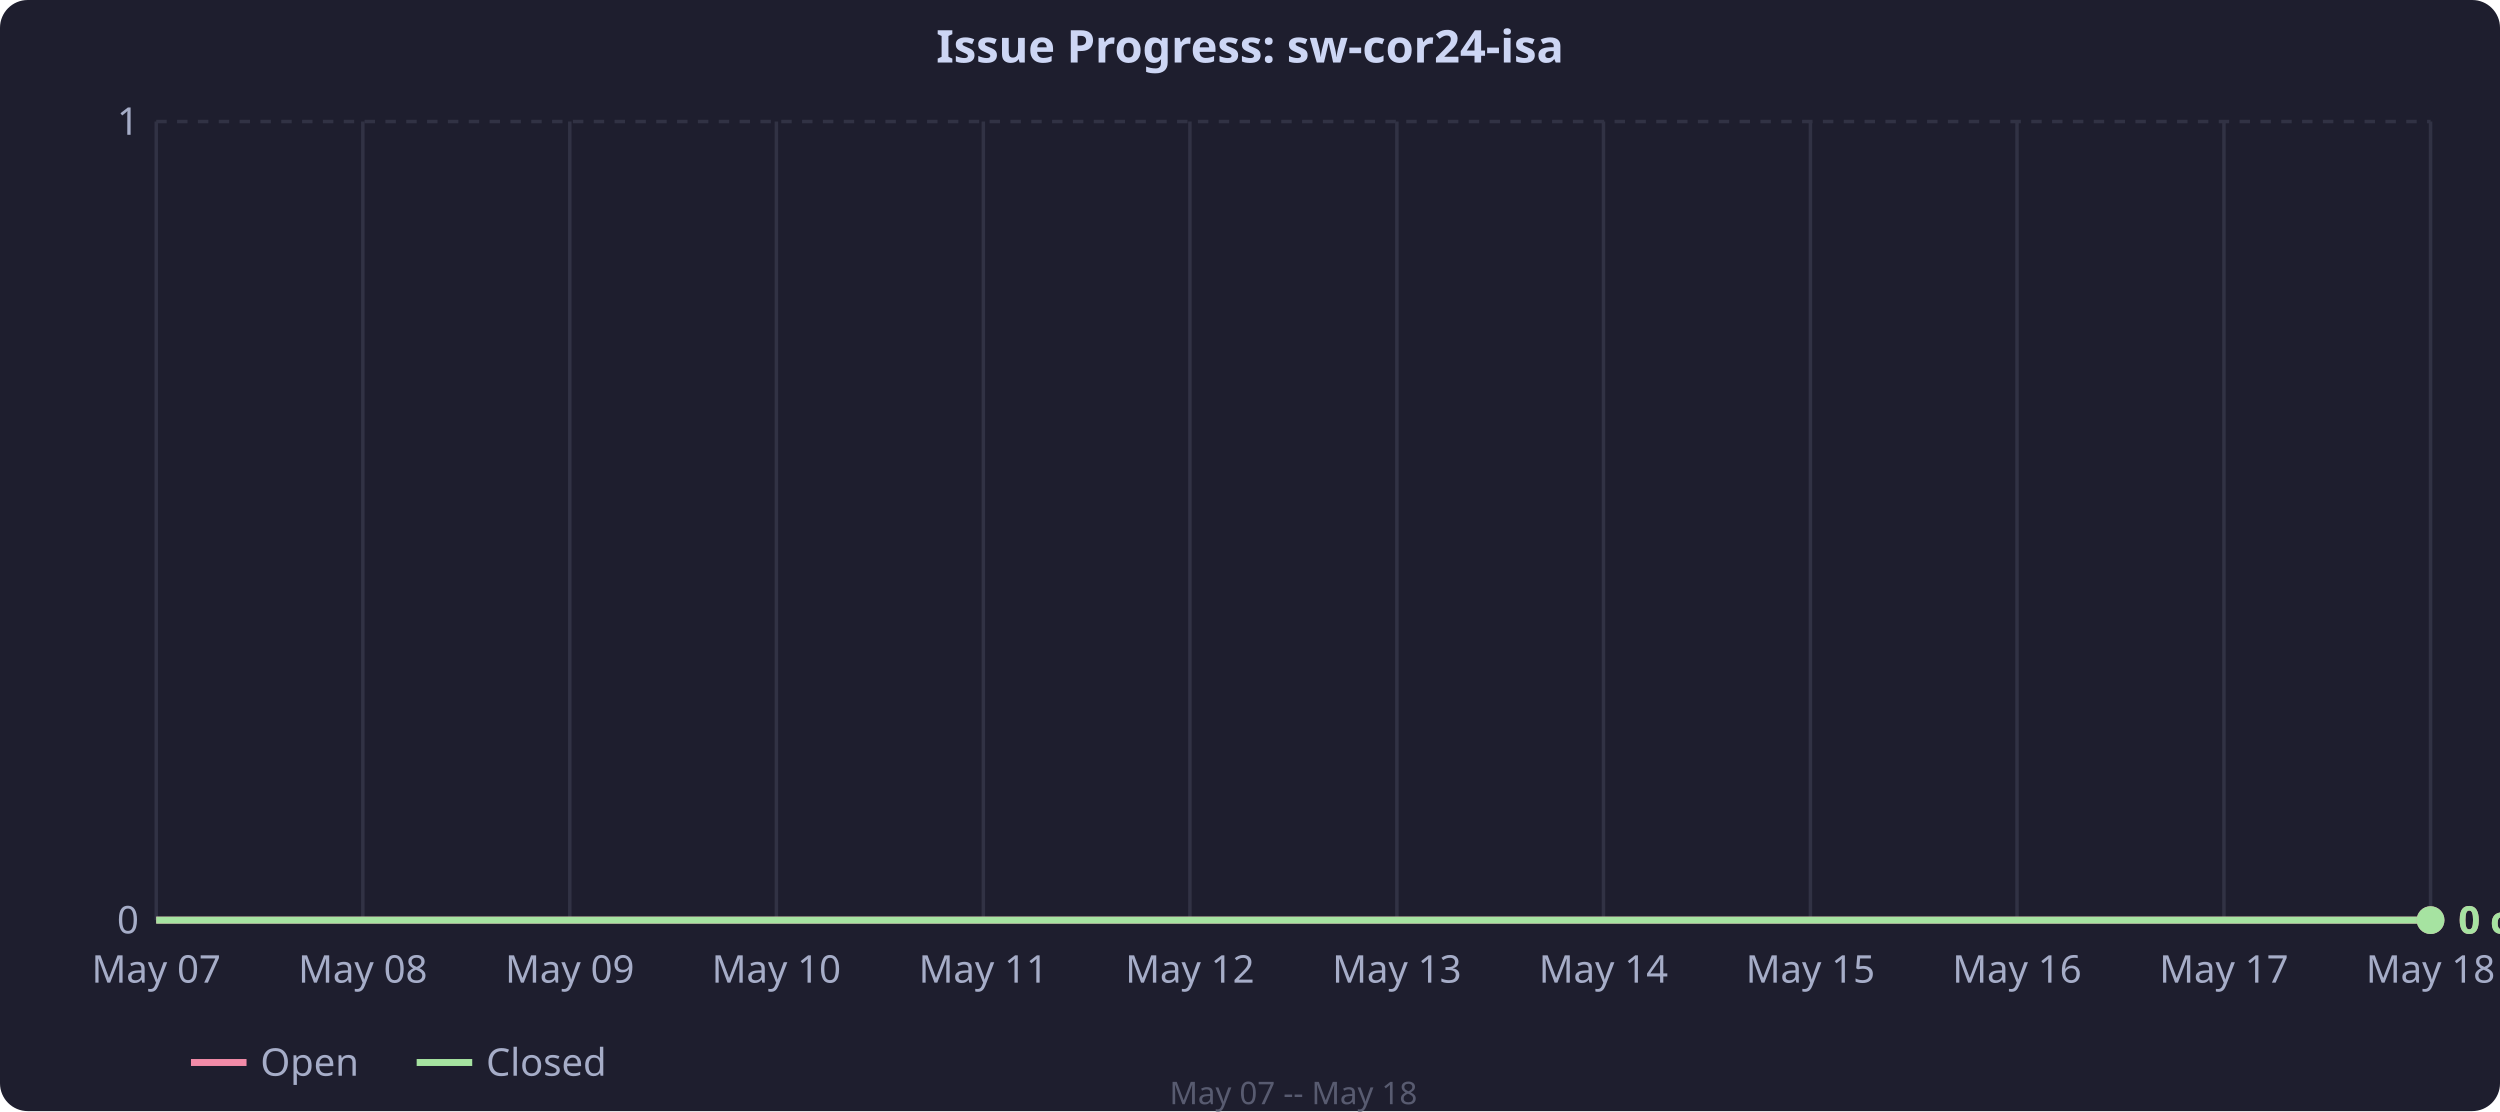
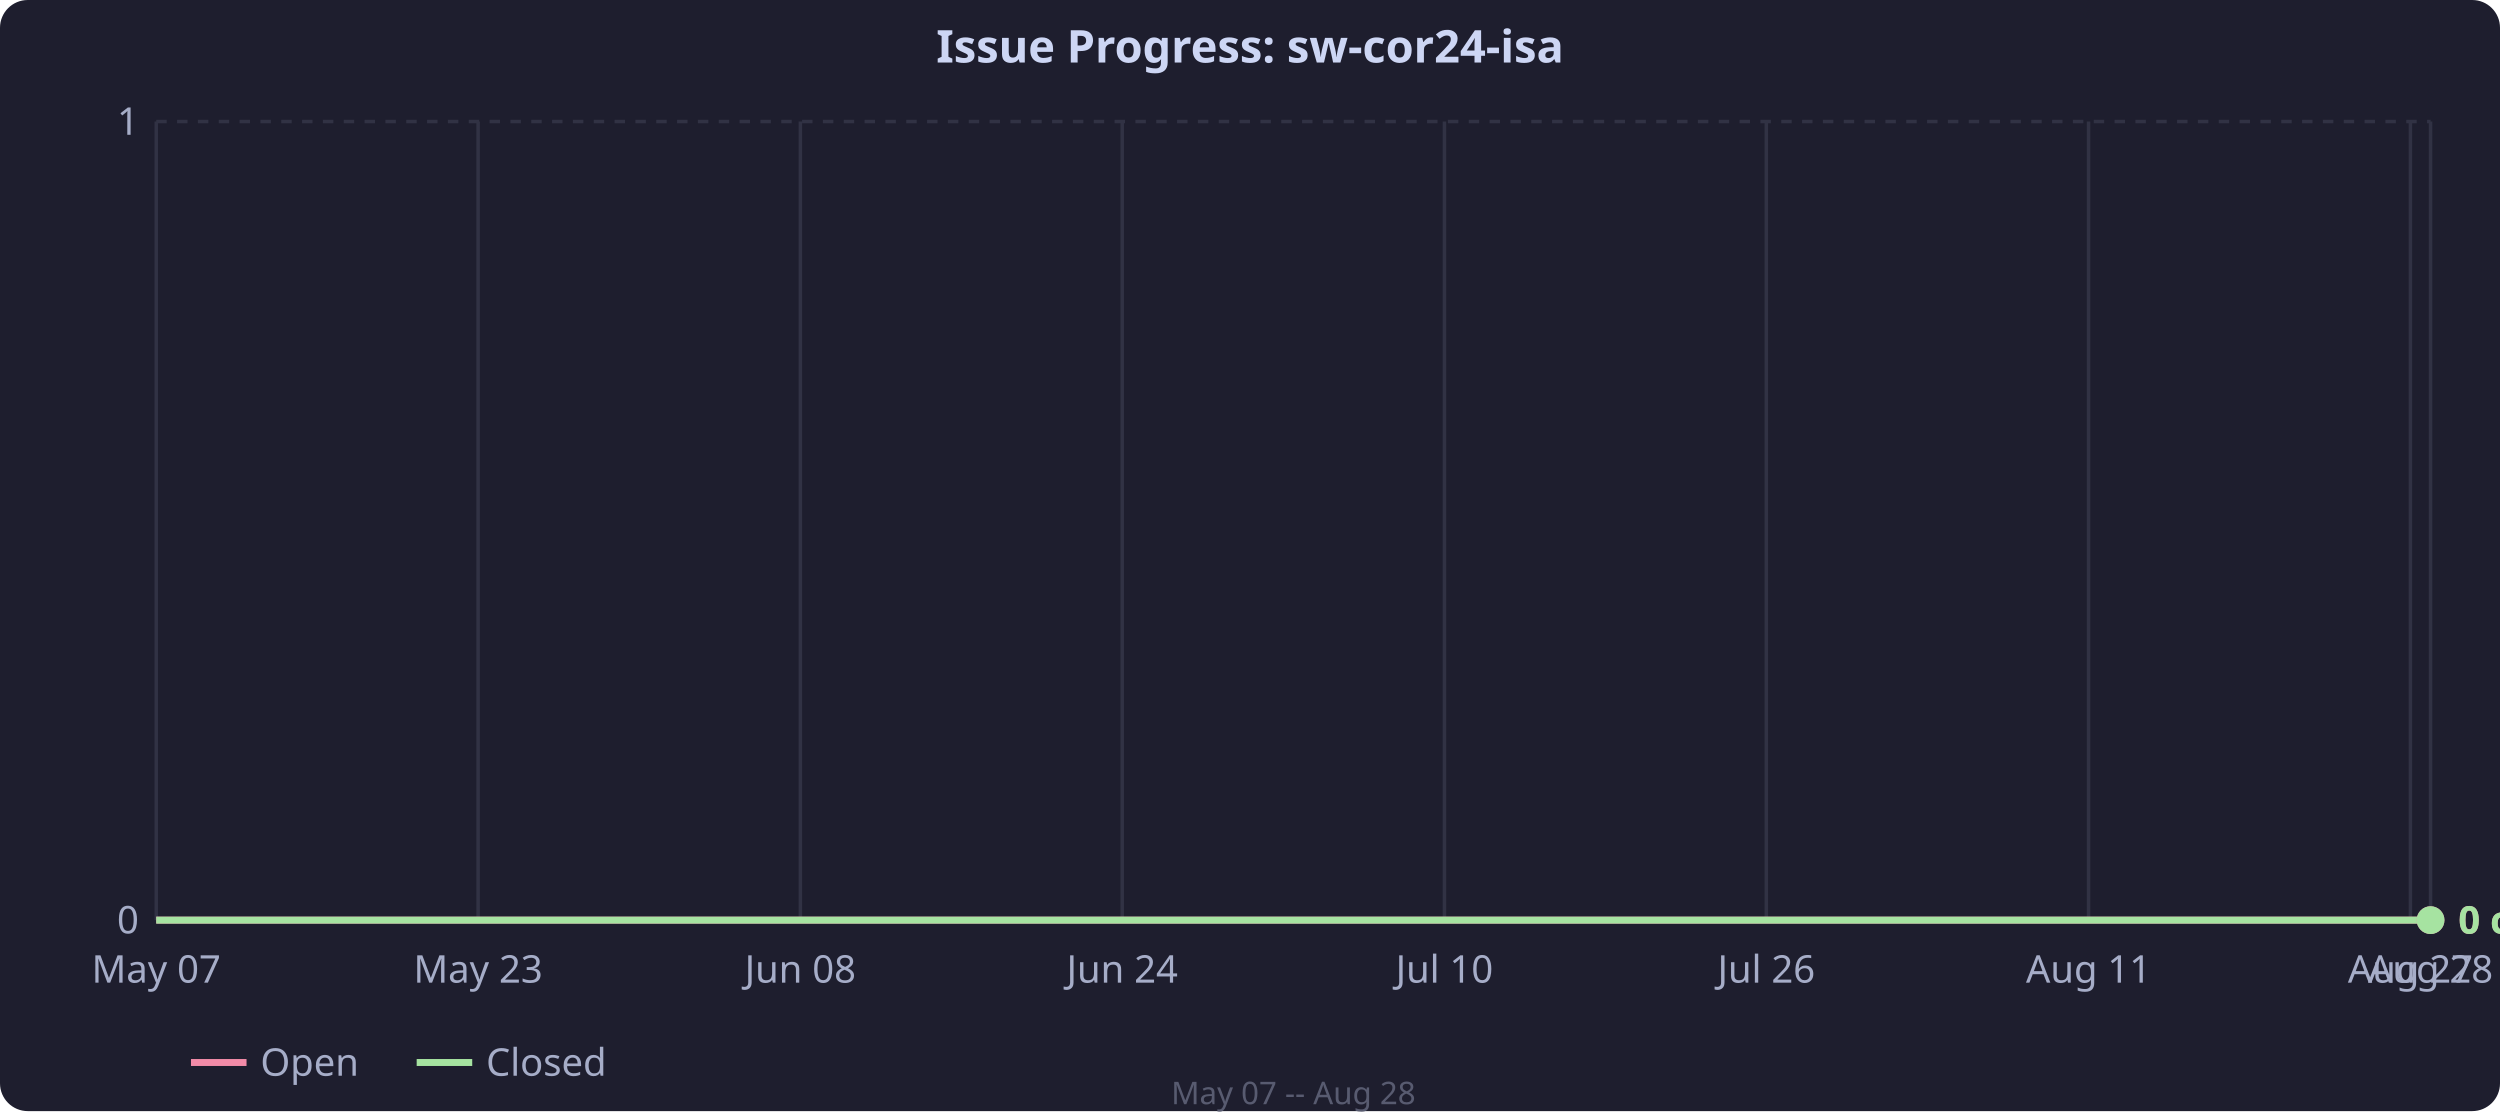
<svg xmlns="http://www.w3.org/2000/svg" viewBox="0 0 720 320" style="font-family: system-ui, sans-serif; font-size: 11px; color: #cdd6f4;">
  <rect width="720" height="320" fill="#1e1e2e" rx="8" />
  <line x1="45" y1="265.0" x2="700" y2="265.0" stroke="#313244" stroke-dasharray="3,3" />
  <text x="40" y="265.0" fill="#a6adc8" text-anchor="end" dominant-baseline="middle">0</text>
  <line x1="45" y1="35.0" x2="700" y2="35.0" stroke="#313244" stroke-dasharray="3,3" />
  <text x="40" y="35.0" fill="#a6adc8" text-anchor="end" dominant-baseline="middle">1</text>
  <text x="45.0" y="283" fill="#a6adc8" text-anchor="middle">May 07</text>
  <line x1="45.0" y1="35" x2="45.0" y2="265" stroke="#313244" />
-   <text x="104.5" y="283" fill="#a6adc8" text-anchor="middle">May 08</text>
-   <line x1="104.5" y1="35" x2="104.5" y2="265" stroke="#313244" />
-   <text x="164.1" y="283" fill="#a6adc8" text-anchor="middle">May 09</text>
-   <line x1="164.1" y1="35" x2="164.1" y2="265" stroke="#313244" />
-   <text x="223.6" y="283" fill="#a6adc8" text-anchor="middle">May 10</text>
-   <line x1="223.6" y1="35" x2="223.6" y2="265" stroke="#313244" />
-   <text x="283.2" y="283" fill="#a6adc8" text-anchor="middle">May 11</text>
-   <line x1="283.2" y1="35" x2="283.2" y2="265" stroke="#313244" />
-   <text x="342.7" y="283" fill="#a6adc8" text-anchor="middle">May 12</text>
-   <line x1="342.7" y1="35" x2="342.7" y2="265" stroke="#313244" />
-   <text x="402.3" y="283" fill="#a6adc8" text-anchor="middle">May 13</text>
-   <line x1="402.3" y1="35" x2="402.3" y2="265" stroke="#313244" />
-   <text x="461.8" y="283" fill="#a6adc8" text-anchor="middle">May 14</text>
-   <line x1="461.8" y1="35" x2="461.8" y2="265" stroke="#313244" />
-   <text x="521.4" y="283" fill="#a6adc8" text-anchor="middle">May 15</text>
-   <line x1="521.4" y1="35" x2="521.4" y2="265" stroke="#313244" />
-   <text x="580.9" y="283" fill="#a6adc8" text-anchor="middle">May 16</text>
-   <line x1="580.9" y1="35" x2="580.9" y2="265" stroke="#313244" />
-   <text x="640.5" y="283" fill="#a6adc8" text-anchor="middle">May 17</text>
-   <line x1="640.5" y1="35" x2="640.5" y2="265" stroke="#313244" />
-   <text x="700.0" y="283" fill="#a6adc8" text-anchor="middle">May 18</text>
+   <text x="137.7" y="283" fill="#a6adc8" text-anchor="middle">May 23</text>
+   <line x1="137.7" y1="35" x2="137.7" y2="265" stroke="#313244" />
+   <text x="230.5" y="283" fill="#a6adc8" text-anchor="middle">Jun 08</text>
+   <line x1="230.5" y1="35" x2="230.5" y2="265" stroke="#313244" />
+   <text x="323.2" y="283" fill="#a6adc8" text-anchor="middle">Jun 24</text>
+   <line x1="323.2" y1="35" x2="323.2" y2="265" stroke="#313244" />
+   <text x="416.0" y="283" fill="#a6adc8" text-anchor="middle">Jul 10</text>
+   <line x1="416.0" y1="35" x2="416.0" y2="265" stroke="#313244" />
+   <text x="508.7" y="283" fill="#a6adc8" text-anchor="middle">Jul 26</text>
+   <line x1="508.7" y1="35" x2="508.7" y2="265" stroke="#313244" />
+   <text x="601.5" y="283" fill="#a6adc8" text-anchor="middle">Aug 11</text>
+   <line x1="601.5" y1="35" x2="601.5" y2="265" stroke="#313244" />
+   <text x="694.2" y="283" fill="#a6adc8" text-anchor="middle">Aug 27</text>
+   <line x1="694.2" y1="35" x2="694.2" y2="265" stroke="#313244" />
+   <text x="700.0" y="283" fill="#a6adc8" text-anchor="middle">Aug 28</text>
  <line x1="700.0" y1="35" x2="700.0" y2="265" stroke="#313244" />
-   <polygon fill="rgba(243,139,168,0.08)" points="45.0,265.0 104.5,265.0 164.1,265.0 223.6,265.0 283.2,265.0 342.7,265.0 402.3,265.0 461.8,265.0 521.4,265.0 580.9,265.0 640.5,265.0 700.0,265.0 700.0,265.0 45.0,265.0" />
-   <polyline fill="none" stroke="#f38ba8" stroke-width="2" stroke-linejoin="round" points="45.0,265.0 104.5,265.0 164.1,265.0 223.6,265.0 283.2,265.0 342.7,265.0 402.3,265.0 461.8,265.0 521.4,265.0 580.9,265.0 640.5,265.0 700.0,265.0" />
-   <polygon fill="rgba(166,227,161,0.08)" points="45.0,265.0 104.5,265.0 164.1,265.0 223.6,265.0 283.2,265.0 342.7,265.0 402.3,265.0 461.8,265.0 521.4,265.0 580.9,265.0 640.5,265.0 700.0,265.0 700.0,265.0 45.0,265.0" />
-   <polyline fill="none" stroke="#a6e3a1" stroke-width="2" stroke-linejoin="round" points="45.0,265.0 104.5,265.0 164.1,265.0 223.6,265.0 283.2,265.0 342.7,265.0 402.3,265.0 461.8,265.0 521.4,265.0 580.9,265.0 640.5,265.0 700.0,265.0" />
+   <polygon fill="rgba(243,139,168,0.08)" points="45.0,265.0 50.8,265.0 56.6,265.0 62.4,265.0 68.2,265.0 74.0,265.0 79.8,265.0 85.6,265.0 91.4,265.0 97.2,265.0 103.0,265.0 108.8,265.0 114.6,265.0 120.4,265.0 126.2,265.0 131.9,265.0 137.7,265.0 143.5,265.0 149.3,265.0 155.1,265.0 160.9,265.0 166.7,265.0 172.5,265.0 178.3,265.0 184.1,265.0 189.9,265.0 195.7,265.0 201.5,265.0 207.3,265.0 213.1,265.0 218.9,265.0 224.7,265.0 230.5,265.0 236.3,265.0 242.1,265.0 247.9,265.0 253.7,265.0 259.5,265.0 265.3,265.0 271.1,265.0 276.9,265.0 282.7,265.0 288.5,265.0 294.2,265.0 300.0,265.0 305.8,265.0 311.6,265.0 317.4,265.0 323.2,265.0 329.0,265.0 334.8,265.0 340.6,265.0 346.4,265.0 352.2,265.0 358.0,265.0 363.8,265.0 369.6,265.0 375.4,265.0 381.2,265.0 387.0,265.0 392.8,265.0 398.6,265.0 404.4,265.0 410.2,265.0 416.0,265.0 421.8,265.0 427.6,265.0 433.4,265.0 439.2,265.0 445.0,265.0 450.8,265.0 456.5,265.0 462.3,265.0 468.1,265.0 473.9,265.0 479.7,265.0 485.5,265.0 491.3,265.0 497.1,265.0 502.9,265.0 508.7,265.0 514.5,265.0 520.3,265.0 526.1,265.0 531.9,265.0 537.7,265.0 543.5,265.0 549.3,265.0 555.1,265.0 560.9,265.0 566.7,265.0 572.5,265.0 578.3,265.0 584.1,265.0 589.9,265.0 595.7,265.0 601.5,265.0 607.3,265.0 613.1,265.0 618.8,265.0 624.6,265.0 630.4,265.0 636.2,265.0 642.0,265.0 647.8,265.0 653.6,265.0 659.4,265.0 665.2,265.0 671.0,265.0 676.8,265.0 682.6,265.0 688.4,265.0 694.2,265.0 700.0,265.0 700.0,265.0 45.0,265.0" />
+   <polyline fill="none" stroke="#f38ba8" stroke-width="2" stroke-linejoin="round" points="45.0,265.0 50.8,265.0 56.6,265.0 62.4,265.0 68.2,265.0 74.0,265.0 79.8,265.0 85.6,265.0 91.4,265.0 97.2,265.0 103.0,265.0 108.8,265.0 114.6,265.0 120.4,265.0 126.2,265.0 131.9,265.0 137.7,265.0 143.5,265.0 149.3,265.0 155.1,265.0 160.9,265.0 166.7,265.0 172.5,265.0 178.3,265.0 184.1,265.0 189.9,265.0 195.7,265.0 201.5,265.0 207.3,265.0 213.1,265.0 218.9,265.0 224.7,265.0 230.5,265.0 236.3,265.0 242.1,265.0 247.9,265.0 253.7,265.0 259.5,265.0 265.3,265.0 271.1,265.0 276.9,265.0 282.7,265.0 288.5,265.0 294.2,265.0 300.0,265.0 305.8,265.0 311.6,265.0 317.4,265.0 323.2,265.0 329.0,265.0 334.8,265.0 340.6,265.0 346.4,265.0 352.2,265.0 358.0,265.0 363.8,265.0 369.6,265.0 375.4,265.0 381.2,265.0 387.0,265.0 392.8,265.0 398.6,265.0 404.4,265.0 410.2,265.0 416.0,265.0 421.8,265.0 427.6,265.0 433.4,265.0 439.2,265.0 445.0,265.0 450.8,265.0 456.5,265.0 462.3,265.0 468.1,265.0 473.9,265.0 479.7,265.0 485.5,265.0 491.3,265.0 497.1,265.0 502.9,265.0 508.7,265.0 514.5,265.0 520.3,265.0 526.1,265.0 531.9,265.0 537.7,265.0 543.5,265.0 549.3,265.0 555.1,265.0 560.9,265.0 566.7,265.0 572.5,265.0 578.3,265.0 584.1,265.0 589.9,265.0 595.7,265.0 601.5,265.0 607.3,265.0 613.1,265.0 618.8,265.0 624.6,265.0 630.4,265.0 636.2,265.0 642.0,265.0 647.8,265.0 653.6,265.0 659.4,265.0 665.2,265.0 671.0,265.0 676.8,265.0 682.6,265.0 688.4,265.0 694.2,265.0 700.0,265.0" />
+   <polygon fill="rgba(166,227,161,0.08)" points="45.0,265.0 50.8,265.0 56.6,265.0 62.4,265.0 68.2,265.0 74.0,265.0 79.8,265.0 85.6,265.0 91.4,265.0 97.2,265.0 103.0,265.0 108.8,265.0 114.6,265.0 120.4,265.0 126.2,265.0 131.9,265.0 137.7,265.0 143.5,265.0 149.3,265.0 155.1,265.0 160.9,265.0 166.7,265.0 172.5,265.0 178.3,265.0 184.1,265.0 189.9,265.0 195.7,265.0 201.5,265.0 207.3,265.0 213.1,265.0 218.9,265.0 224.7,265.0 230.5,265.0 236.3,265.0 242.1,265.0 247.9,265.0 253.7,265.0 259.5,265.0 265.3,265.0 271.1,265.0 276.9,265.0 282.7,265.0 288.5,265.0 294.2,265.0 300.0,265.0 305.8,265.0 311.6,265.0 317.4,265.0 323.2,265.0 329.0,265.0 334.8,265.0 340.6,265.0 346.4,265.0 352.2,265.0 358.0,265.0 363.8,265.0 369.6,265.0 375.4,265.0 381.2,265.0 387.0,265.0 392.8,265.0 398.6,265.0 404.4,265.0 410.2,265.0 416.0,265.0 421.8,265.0 427.6,265.0 433.4,265.0 439.2,265.0 445.0,265.0 450.8,265.0 456.5,265.0 462.3,265.0 468.1,265.0 473.9,265.0 479.7,265.0 485.5,265.0 491.3,265.0 497.1,265.0 502.9,265.0 508.7,265.0 514.5,265.0 520.3,265.0 526.1,265.0 531.9,265.0 537.7,265.0 543.5,265.0 549.3,265.0 555.1,265.0 560.9,265.0 566.7,265.0 572.5,265.0 578.3,265.0 584.1,265.0 589.9,265.0 595.7,265.0 601.5,265.0 607.3,265.0 613.1,265.0 618.8,265.0 624.6,265.0 630.4,265.0 636.2,265.0 642.0,265.0 647.8,265.0 653.6,265.0 659.4,265.0 665.2,265.0 671.0,265.0 676.8,265.0 682.6,265.0 688.4,265.0 694.2,265.0 700.0,265.0 700.0,265.0 45.0,265.0" />
+   <polyline fill="none" stroke="#a6e3a1" stroke-width="2" stroke-linejoin="round" points="45.0,265.0 50.8,265.0 56.6,265.0 62.4,265.0 68.2,265.0 74.0,265.0 79.8,265.0 85.6,265.0 91.4,265.0 97.2,265.0 103.0,265.0 108.8,265.0 114.6,265.0 120.4,265.0 126.2,265.0 131.9,265.0 137.7,265.0 143.5,265.0 149.3,265.0 155.1,265.0 160.9,265.0 166.7,265.0 172.5,265.0 178.3,265.0 184.1,265.0 189.9,265.0 195.7,265.0 201.5,265.0 207.3,265.0 213.1,265.0 218.9,265.0 224.7,265.0 230.5,265.0 236.3,265.0 242.1,265.0 247.9,265.0 253.7,265.0 259.5,265.0 265.3,265.0 271.1,265.0 276.9,265.0 282.7,265.0 288.5,265.0 294.2,265.0 300.0,265.0 305.8,265.0 311.6,265.0 317.4,265.0 323.2,265.0 329.0,265.0 334.8,265.0 340.6,265.0 346.4,265.0 352.2,265.0 358.0,265.0 363.8,265.0 369.6,265.0 375.4,265.0 381.2,265.0 387.0,265.0 392.8,265.0 398.6,265.0 404.4,265.0 410.2,265.0 416.0,265.0 421.8,265.0 427.6,265.0 433.4,265.0 439.2,265.0 445.0,265.0 450.8,265.0 456.5,265.0 462.3,265.0 468.1,265.0 473.9,265.0 479.7,265.0 485.5,265.0 491.3,265.0 497.1,265.0 502.9,265.0 508.7,265.0 514.5,265.0 520.3,265.0 526.1,265.0 531.9,265.0 537.7,265.0 543.5,265.0 549.3,265.0 555.1,265.0 560.9,265.0 566.7,265.0 572.5,265.0 578.3,265.0 584.1,265.0 589.9,265.0 595.7,265.0 601.5,265.0 607.3,265.0 613.1,265.0 618.8,265.0 624.6,265.0 630.4,265.0 636.2,265.0 642.0,265.0 647.8,265.0 653.6,265.0 659.4,265.0 665.2,265.0 671.0,265.0 676.8,265.0 682.6,265.0 688.4,265.0 694.2,265.0 700.0,265.0" />
  <circle cx="700.0" cy="265.0" r="4" fill="#f38ba8" />
  <circle cx="700.0" cy="265.0" r="4" fill="#a6e3a1" />
  <text x="708.0" y="265.0" fill="#f38ba8" text-anchor="start" dominant-baseline="middle" font-size="11px" font-weight="600">0 open</text>
  <text x="708.0" y="265.0" fill="#a6e3a1" text-anchor="start" dominant-baseline="middle" font-size="11px" font-weight="600">0 closed</text>
  <text x="360" y="18" fill="#cdd6f4" text-anchor="middle" font-size="13px" font-weight="600">Issue Progress: sw-cor24-isa</text>
  <line x1="55" y1="306" x2="71" y2="306" stroke="#f38ba8" stroke-width="2" />
  <text x="75" y="306" fill="#a6adc8" dominant-baseline="middle">Open</text>
  <line x1="120" y1="306" x2="136" y2="306" stroke="#a6e3a1" stroke-width="2" />
  <text x="140" y="306" fill="#a6adc8" dominant-baseline="middle">Closed</text>
-   <text x="372.5" y="318" fill="#585b70" text-anchor="middle" font-size="9px">May 07 -- May 18</text>
+   <text x="372.5" y="318" fill="#585b70" text-anchor="middle" font-size="9px">May 07 -- Aug 28</text>
</svg>
